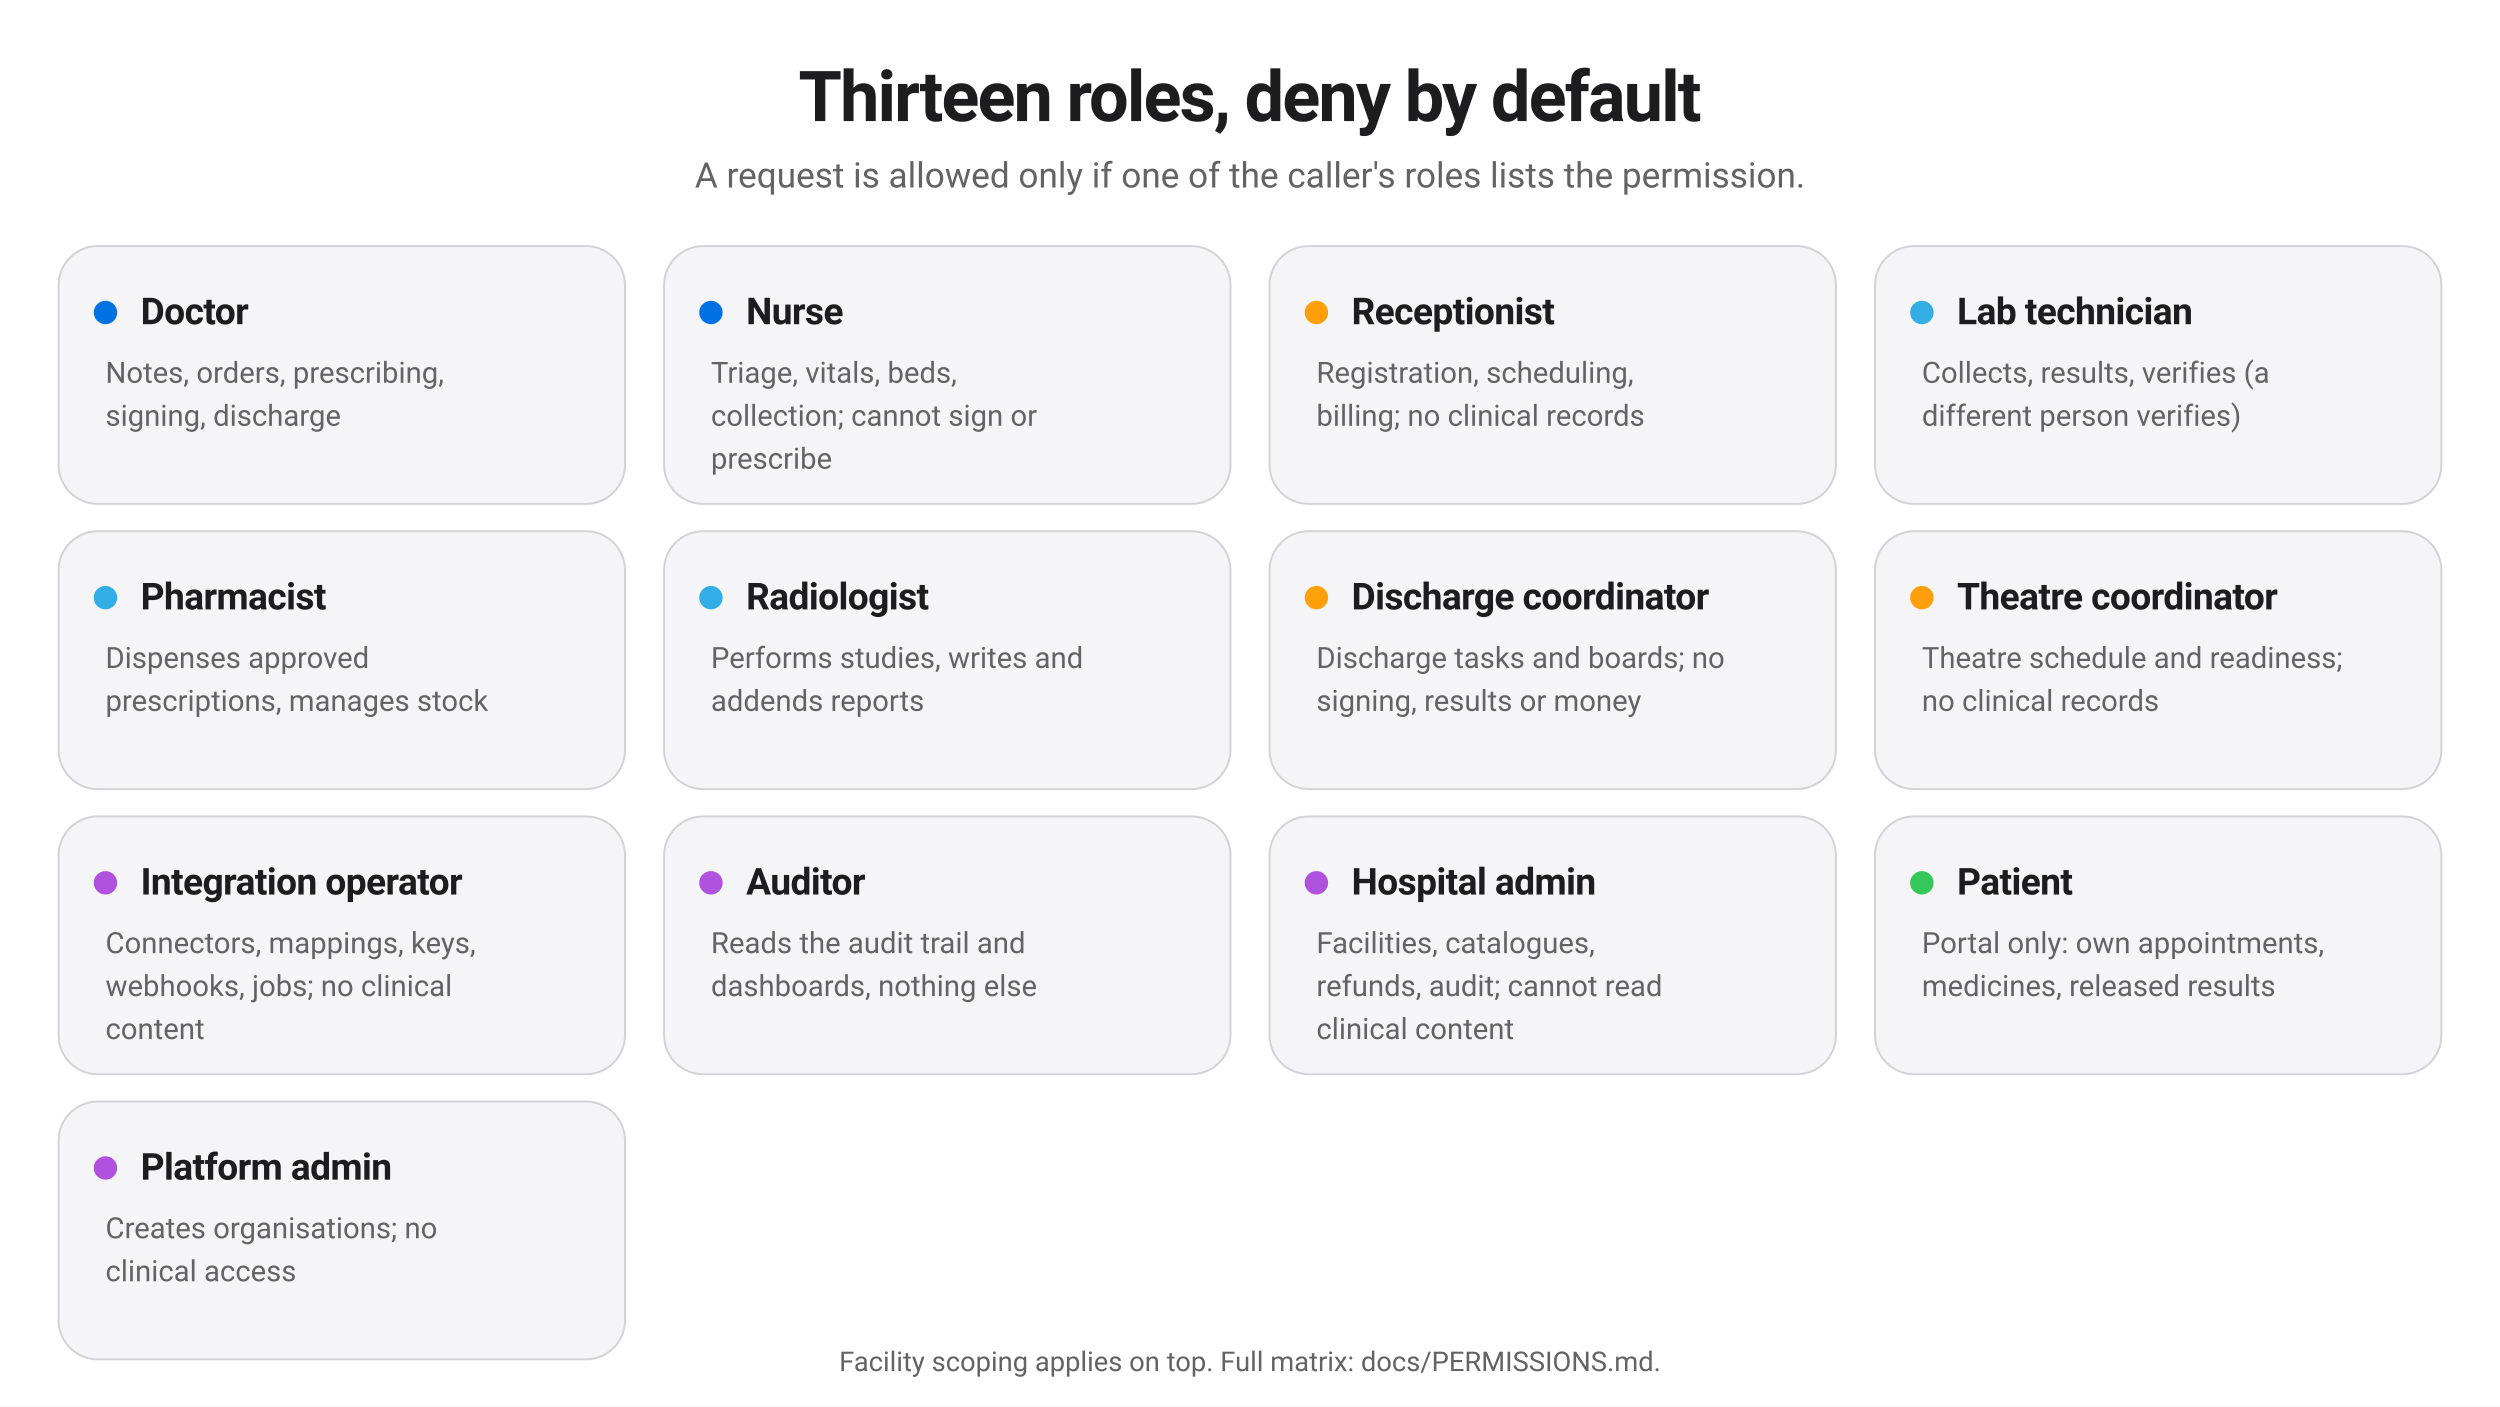
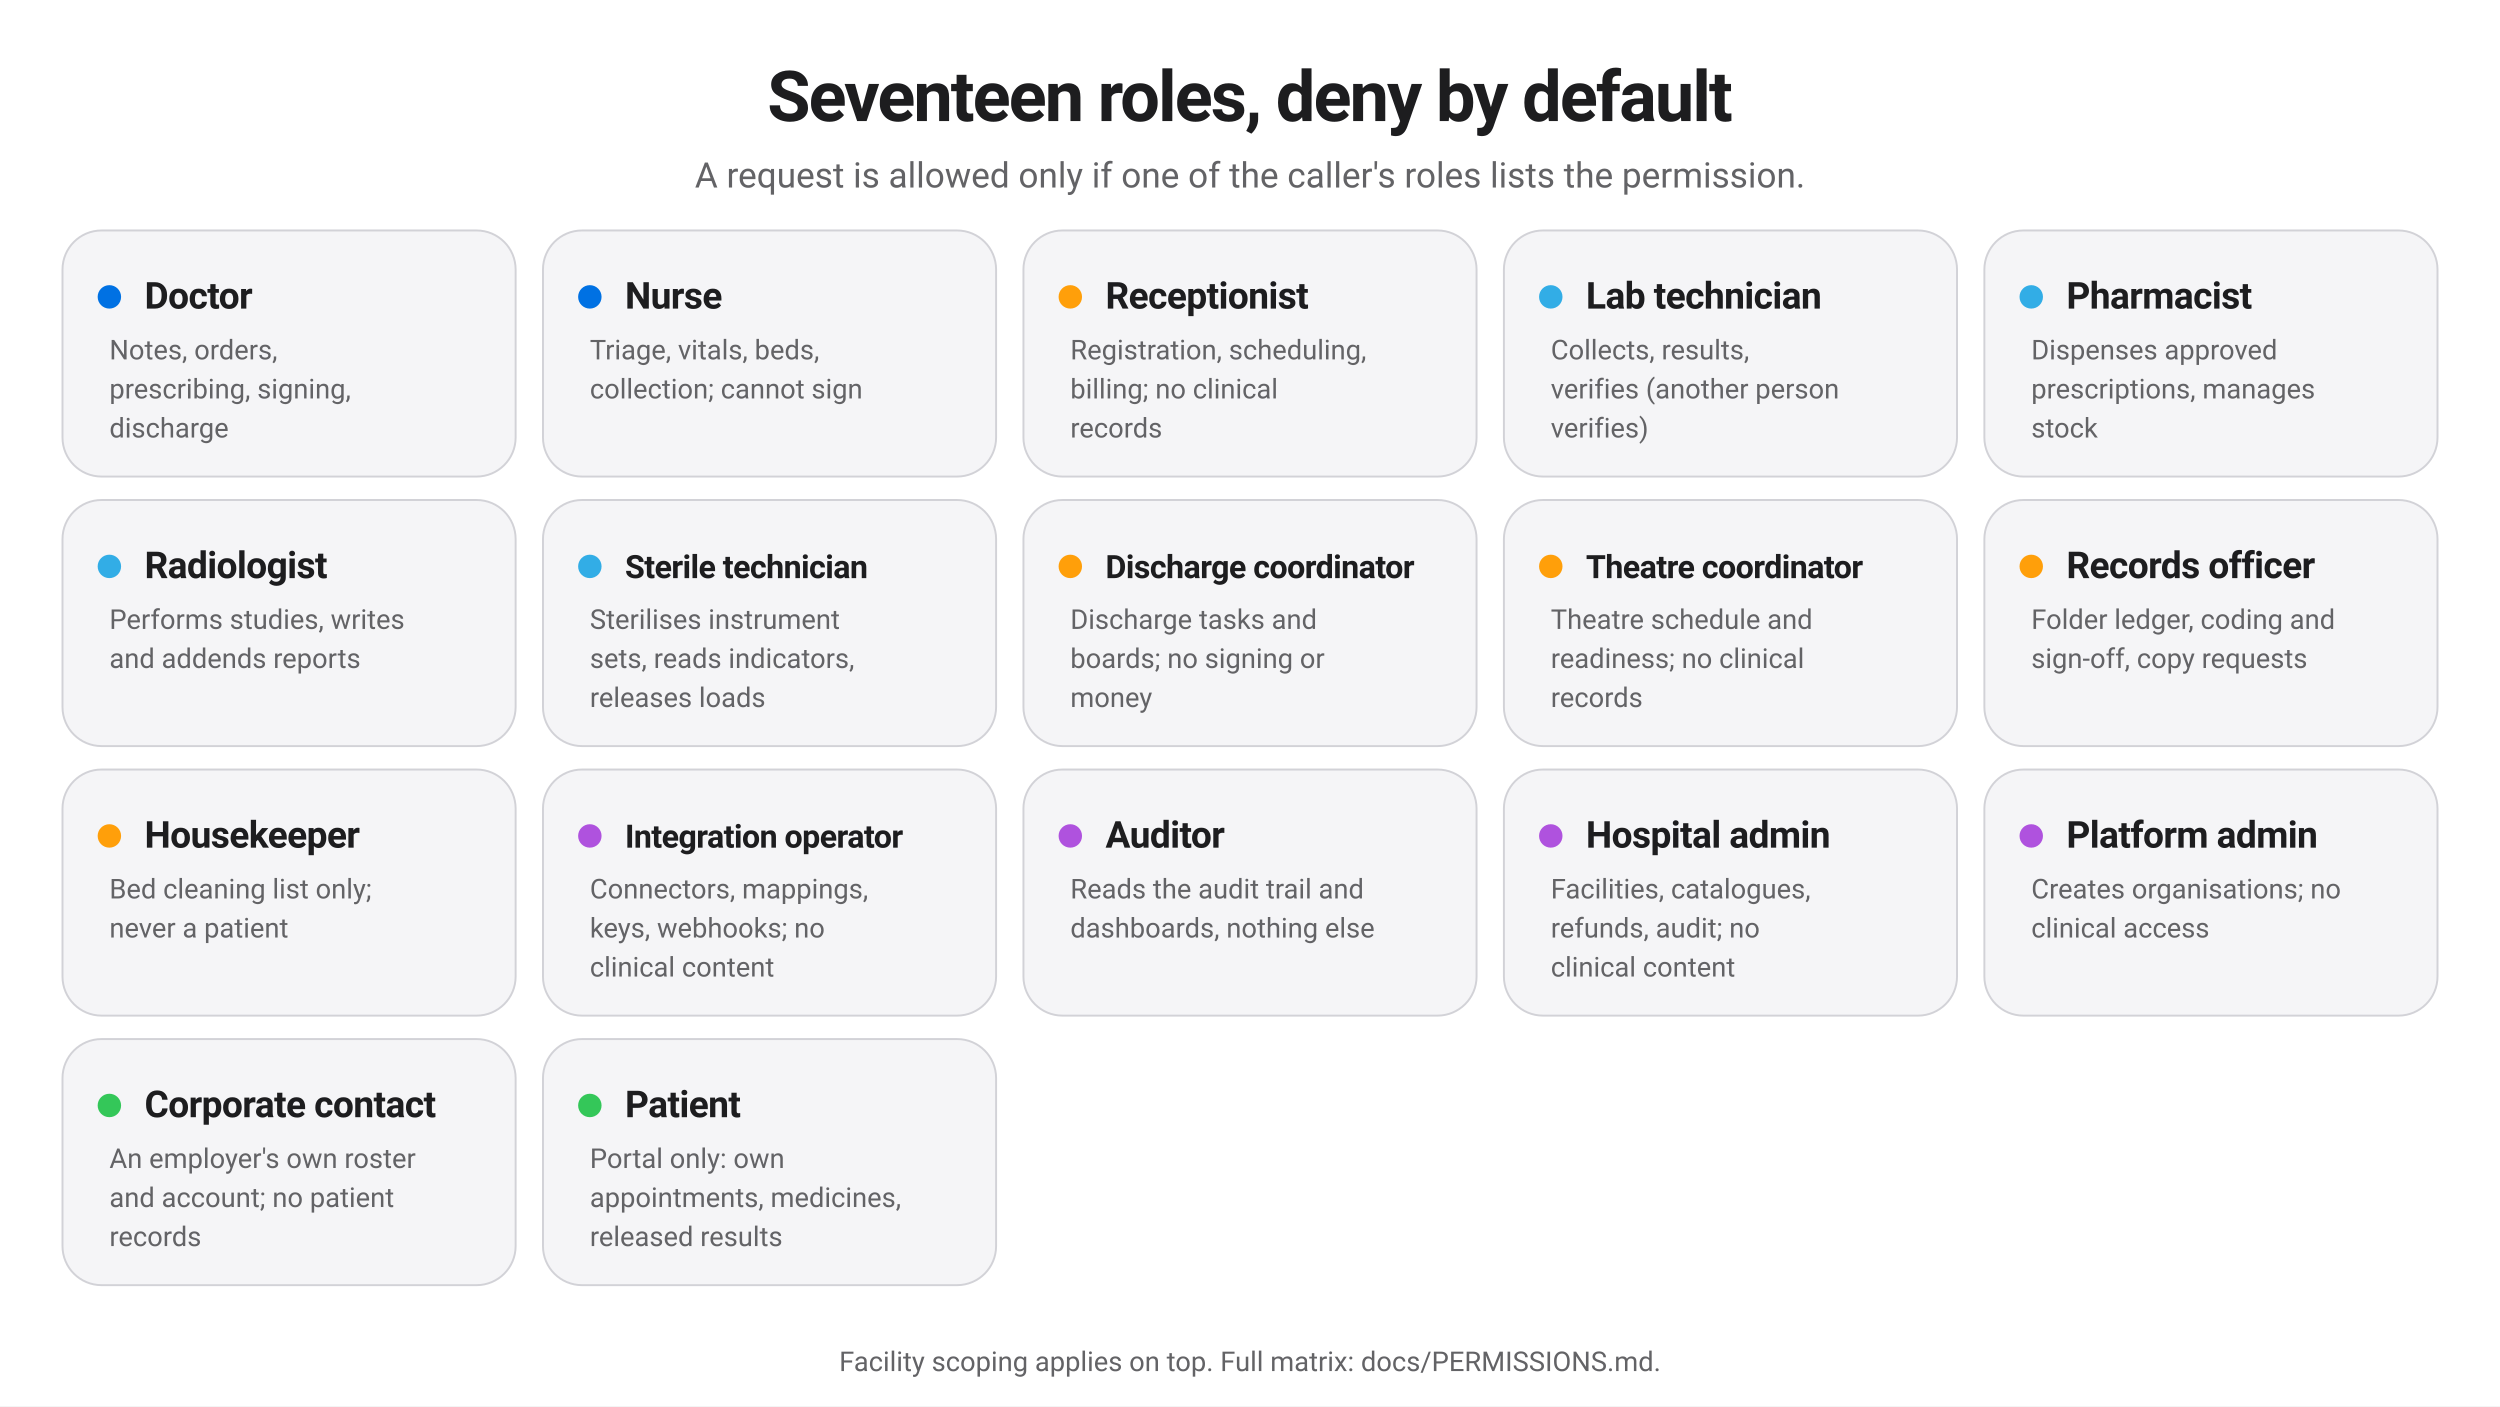
<svg xmlns="http://www.w3.org/2000/svg" viewBox="0 0 1280 720" width="1280" height="720" role="img" aria-labelledby="t d">
  <defs />
  <rect x="0" y="0" width="1280" height="720" rx="0" fill="#ffffff" />
-   <text x="640" y="62" font-family="-apple-system,BlinkMacSystemFont,'SF Pro Display','SF Pro Text','Segoe UI',Roboto,Helvetica,Arial,sans-serif" font-size="36" font-weight="700" fill="#1d1d1f" text-anchor="middle" letter-spacing="-1">Thirteen roles, deny by default</text>
+   <text x="640" y="62" font-family="-apple-system,BlinkMacSystemFont,'SF Pro Display','SF Pro Text','Segoe UI',Roboto,Helvetica,Arial,sans-serif" font-size="36" font-weight="700" fill="#1d1d1f" text-anchor="middle" letter-spacing="-1">Seventeen roles, deny by default</text>
  <text x="640" y="96" font-family="-apple-system,BlinkMacSystemFont,'SF Pro Display','SF Pro Text','Segoe UI',Roboto,Helvetica,Arial,sans-serif" font-size="18" font-weight="400" fill="#636366" text-anchor="middle">A request is allowed only if one of the caller's roles lists the permission.</text>
-   <rect x="30" y="126" width="290" height="132" rx="20" fill="#f5f5f7" stroke="#d2d2d7" stroke-width="1" />
-   <circle cx="54" cy="160" r="6" fill="#0071e3" />
-   <text x="72" y="166" font-family="-apple-system,BlinkMacSystemFont,'SF Pro Display','SF Pro Text','Segoe UI',Roboto,Helvetica,Arial,sans-serif" font-size="19" font-weight="700" fill="#1d1d1f" letter-spacing="-0.3">Doctor</text>
-   <text x="54" y="196" font-family="-apple-system,BlinkMacSystemFont,'SF Pro Display','SF Pro Text','Segoe UI',Roboto,Helvetica,Arial,sans-serif" font-size="15" font-weight="400" fill="#636366">Notes, orders, prescribing,</text>
-   <text x="54" y="218" font-family="-apple-system,BlinkMacSystemFont,'SF Pro Display','SF Pro Text','Segoe UI',Roboto,Helvetica,Arial,sans-serif" font-size="15" font-weight="400" fill="#636366">signing, discharge</text>
-   <rect x="340" y="126" width="290" height="132" rx="20" fill="#f5f5f7" stroke="#d2d2d7" stroke-width="1" />
-   <circle cx="364" cy="160" r="6" fill="#0071e3" />
-   <text x="382" y="166" font-family="-apple-system,BlinkMacSystemFont,'SF Pro Display','SF Pro Text','Segoe UI',Roboto,Helvetica,Arial,sans-serif" font-size="19" font-weight="700" fill="#1d1d1f" letter-spacing="-0.3">Nurse</text>
-   <text x="364" y="196" font-family="-apple-system,BlinkMacSystemFont,'SF Pro Display','SF Pro Text','Segoe UI',Roboto,Helvetica,Arial,sans-serif" font-size="15" font-weight="400" fill="#636366">Triage, vitals, beds,</text>
-   <text x="364" y="218" font-family="-apple-system,BlinkMacSystemFont,'SF Pro Display','SF Pro Text','Segoe UI',Roboto,Helvetica,Arial,sans-serif" font-size="15" font-weight="400" fill="#636366">collection; cannot sign or</text>
-   <text x="364" y="240" font-family="-apple-system,BlinkMacSystemFont,'SF Pro Display','SF Pro Text','Segoe UI',Roboto,Helvetica,Arial,sans-serif" font-size="15" font-weight="400" fill="#636366">prescribe</text>
-   <rect x="650" y="126" width="290" height="132" rx="20" fill="#f5f5f7" stroke="#d2d2d7" stroke-width="1" />
-   <circle cx="674" cy="160" r="6" fill="#ff9f0a" />
-   <text x="692" y="166" font-family="-apple-system,BlinkMacSystemFont,'SF Pro Display','SF Pro Text','Segoe UI',Roboto,Helvetica,Arial,sans-serif" font-size="19" font-weight="700" fill="#1d1d1f" letter-spacing="-0.3">Receptionist</text>
-   <text x="674" y="196" font-family="-apple-system,BlinkMacSystemFont,'SF Pro Display','SF Pro Text','Segoe UI',Roboto,Helvetica,Arial,sans-serif" font-size="15" font-weight="400" fill="#636366">Registration, scheduling,</text>
-   <text x="674" y="218" font-family="-apple-system,BlinkMacSystemFont,'SF Pro Display','SF Pro Text','Segoe UI',Roboto,Helvetica,Arial,sans-serif" font-size="15" font-weight="400" fill="#636366">billing; no clinical records</text>
-   <rect x="960" y="126" width="290" height="132" rx="20" fill="#f5f5f7" stroke="#d2d2d7" stroke-width="1" />
-   <circle cx="984" cy="160" r="6" fill="#32ade6" />
-   <text x="1002" y="166" font-family="-apple-system,BlinkMacSystemFont,'SF Pro Display','SF Pro Text','Segoe UI',Roboto,Helvetica,Arial,sans-serif" font-size="19" font-weight="700" fill="#1d1d1f" letter-spacing="-0.3">Lab technician</text>
-   <text x="984" y="196" font-family="-apple-system,BlinkMacSystemFont,'SF Pro Display','SF Pro Text','Segoe UI',Roboto,Helvetica,Arial,sans-serif" font-size="15" font-weight="400" fill="#636366">Collects, results, verifies (a</text>
-   <text x="984" y="218" font-family="-apple-system,BlinkMacSystemFont,'SF Pro Display','SF Pro Text','Segoe UI',Roboto,Helvetica,Arial,sans-serif" font-size="15" font-weight="400" fill="#636366">different person verifies)</text>
-   <rect x="30" y="272" width="290" height="132" rx="20" fill="#f5f5f7" stroke="#d2d2d7" stroke-width="1" />
-   <circle cx="54" cy="306" r="6" fill="#32ade6" />
-   <text x="72" y="312" font-family="-apple-system,BlinkMacSystemFont,'SF Pro Display','SF Pro Text','Segoe UI',Roboto,Helvetica,Arial,sans-serif" font-size="19" font-weight="700" fill="#1d1d1f" letter-spacing="-0.3">Pharmacist</text>
-   <text x="54" y="342" font-family="-apple-system,BlinkMacSystemFont,'SF Pro Display','SF Pro Text','Segoe UI',Roboto,Helvetica,Arial,sans-serif" font-size="15" font-weight="400" fill="#636366">Dispenses approved</text>
-   <text x="54" y="364" font-family="-apple-system,BlinkMacSystemFont,'SF Pro Display','SF Pro Text','Segoe UI',Roboto,Helvetica,Arial,sans-serif" font-size="15" font-weight="400" fill="#636366">prescriptions, manages stock</text>
-   <rect x="340" y="272" width="290" height="132" rx="20" fill="#f5f5f7" stroke="#d2d2d7" stroke-width="1" />
-   <circle cx="364" cy="306" r="6" fill="#32ade6" />
-   <text x="382" y="312" font-family="-apple-system,BlinkMacSystemFont,'SF Pro Display','SF Pro Text','Segoe UI',Roboto,Helvetica,Arial,sans-serif" font-size="19" font-weight="700" fill="#1d1d1f" letter-spacing="-0.3">Radiologist</text>
-   <text x="364" y="342" font-family="-apple-system,BlinkMacSystemFont,'SF Pro Display','SF Pro Text','Segoe UI',Roboto,Helvetica,Arial,sans-serif" font-size="15" font-weight="400" fill="#636366">Performs studies, writes and</text>
-   <text x="364" y="364" font-family="-apple-system,BlinkMacSystemFont,'SF Pro Display','SF Pro Text','Segoe UI',Roboto,Helvetica,Arial,sans-serif" font-size="15" font-weight="400" fill="#636366">addends reports</text>
-   <rect x="650" y="272" width="290" height="132" rx="20" fill="#f5f5f7" stroke="#d2d2d7" stroke-width="1" />
-   <circle cx="674" cy="306" r="6" fill="#ff9f0a" />
-   <text x="692" y="312" font-family="-apple-system,BlinkMacSystemFont,'SF Pro Display','SF Pro Text','Segoe UI',Roboto,Helvetica,Arial,sans-serif" font-size="19" font-weight="700" fill="#1d1d1f" letter-spacing="-0.3">Discharge coordinator</text>
-   <text x="674" y="342" font-family="-apple-system,BlinkMacSystemFont,'SF Pro Display','SF Pro Text','Segoe UI',Roboto,Helvetica,Arial,sans-serif" font-size="15" font-weight="400" fill="#636366">Discharge tasks and boards; no</text>
-   <text x="674" y="364" font-family="-apple-system,BlinkMacSystemFont,'SF Pro Display','SF Pro Text','Segoe UI',Roboto,Helvetica,Arial,sans-serif" font-size="15" font-weight="400" fill="#636366">signing, results or money</text>
-   <rect x="960" y="272" width="290" height="132" rx="20" fill="#f5f5f7" stroke="#d2d2d7" stroke-width="1" />
-   <circle cx="984" cy="306" r="6" fill="#ff9f0a" />
-   <text x="1002" y="312" font-family="-apple-system,BlinkMacSystemFont,'SF Pro Display','SF Pro Text','Segoe UI',Roboto,Helvetica,Arial,sans-serif" font-size="19" font-weight="700" fill="#1d1d1f" letter-spacing="-0.3">Theatre coordinator</text>
-   <text x="984" y="342" font-family="-apple-system,BlinkMacSystemFont,'SF Pro Display','SF Pro Text','Segoe UI',Roboto,Helvetica,Arial,sans-serif" font-size="15" font-weight="400" fill="#636366">Theatre schedule and readiness;</text>
-   <text x="984" y="364" font-family="-apple-system,BlinkMacSystemFont,'SF Pro Display','SF Pro Text','Segoe UI',Roboto,Helvetica,Arial,sans-serif" font-size="15" font-weight="400" fill="#636366">no clinical records</text>
-   <rect x="30" y="418" width="290" height="132" rx="20" fill="#f5f5f7" stroke="#d2d2d7" stroke-width="1" />
-   <circle cx="54" cy="452" r="6" fill="#af52de" />
-   <text x="72" y="458" font-family="-apple-system,BlinkMacSystemFont,'SF Pro Display','SF Pro Text','Segoe UI',Roboto,Helvetica,Arial,sans-serif" font-size="19" font-weight="700" fill="#1d1d1f" letter-spacing="-0.3">Integration operator</text>
-   <text x="54" y="488" font-family="-apple-system,BlinkMacSystemFont,'SF Pro Display','SF Pro Text','Segoe UI',Roboto,Helvetica,Arial,sans-serif" font-size="15" font-weight="400" fill="#636366">Connectors, mappings, keys,</text>
-   <text x="54" y="510" font-family="-apple-system,BlinkMacSystemFont,'SF Pro Display','SF Pro Text','Segoe UI',Roboto,Helvetica,Arial,sans-serif" font-size="15" font-weight="400" fill="#636366">webhooks, jobs; no clinical</text>
-   <text x="54" y="532" font-family="-apple-system,BlinkMacSystemFont,'SF Pro Display','SF Pro Text','Segoe UI',Roboto,Helvetica,Arial,sans-serif" font-size="15" font-weight="400" fill="#636366">content</text>
-   <rect x="340" y="418" width="290" height="132" rx="20" fill="#f5f5f7" stroke="#d2d2d7" stroke-width="1" />
-   <circle cx="364" cy="452" r="6" fill="#af52de" />
-   <text x="382" y="458" font-family="-apple-system,BlinkMacSystemFont,'SF Pro Display','SF Pro Text','Segoe UI',Roboto,Helvetica,Arial,sans-serif" font-size="19" font-weight="700" fill="#1d1d1f" letter-spacing="-0.3">Auditor</text>
-   <text x="364" y="488" font-family="-apple-system,BlinkMacSystemFont,'SF Pro Display','SF Pro Text','Segoe UI',Roboto,Helvetica,Arial,sans-serif" font-size="15" font-weight="400" fill="#636366">Reads the audit trail and</text>
-   <text x="364" y="510" font-family="-apple-system,BlinkMacSystemFont,'SF Pro Display','SF Pro Text','Segoe UI',Roboto,Helvetica,Arial,sans-serif" font-size="15" font-weight="400" fill="#636366">dashboards, nothing else</text>
-   <rect x="650" y="418" width="290" height="132" rx="20" fill="#f5f5f7" stroke="#d2d2d7" stroke-width="1" />
-   <circle cx="674" cy="452" r="6" fill="#af52de" />
-   <text x="692" y="458" font-family="-apple-system,BlinkMacSystemFont,'SF Pro Display','SF Pro Text','Segoe UI',Roboto,Helvetica,Arial,sans-serif" font-size="19" font-weight="700" fill="#1d1d1f" letter-spacing="-0.3">Hospital admin</text>
-   <text x="674" y="488" font-family="-apple-system,BlinkMacSystemFont,'SF Pro Display','SF Pro Text','Segoe UI',Roboto,Helvetica,Arial,sans-serif" font-size="15" font-weight="400" fill="#636366">Facilities, catalogues,</text>
-   <text x="674" y="510" font-family="-apple-system,BlinkMacSystemFont,'SF Pro Display','SF Pro Text','Segoe UI',Roboto,Helvetica,Arial,sans-serif" font-size="15" font-weight="400" fill="#636366">refunds, audit; cannot read</text>
-   <text x="674" y="532" font-family="-apple-system,BlinkMacSystemFont,'SF Pro Display','SF Pro Text','Segoe UI',Roboto,Helvetica,Arial,sans-serif" font-size="15" font-weight="400" fill="#636366">clinical content</text>
-   <rect x="960" y="418" width="290" height="132" rx="20" fill="#f5f5f7" stroke="#d2d2d7" stroke-width="1" />
-   <circle cx="984" cy="452" r="6" fill="#34c759" />
-   <text x="1002" y="458" font-family="-apple-system,BlinkMacSystemFont,'SF Pro Display','SF Pro Text','Segoe UI',Roboto,Helvetica,Arial,sans-serif" font-size="19" font-weight="700" fill="#1d1d1f" letter-spacing="-0.3">Patient</text>
-   <text x="984" y="488" font-family="-apple-system,BlinkMacSystemFont,'SF Pro Display','SF Pro Text','Segoe UI',Roboto,Helvetica,Arial,sans-serif" font-size="15" font-weight="400" fill="#636366">Portal only: own appointments,</text>
-   <text x="984" y="510" font-family="-apple-system,BlinkMacSystemFont,'SF Pro Display','SF Pro Text','Segoe UI',Roboto,Helvetica,Arial,sans-serif" font-size="15" font-weight="400" fill="#636366">medicines, released results</text>
-   <rect x="30" y="564" width="290" height="132" rx="20" fill="#f5f5f7" stroke="#d2d2d7" stroke-width="1" />
-   <circle cx="54" cy="598" r="6" fill="#af52de" />
-   <text x="72" y="604" font-family="-apple-system,BlinkMacSystemFont,'SF Pro Display','SF Pro Text','Segoe UI',Roboto,Helvetica,Arial,sans-serif" font-size="19" font-weight="700" fill="#1d1d1f" letter-spacing="-0.3">Platform admin</text>
-   <text x="54" y="634" font-family="-apple-system,BlinkMacSystemFont,'SF Pro Display','SF Pro Text','Segoe UI',Roboto,Helvetica,Arial,sans-serif" font-size="15" font-weight="400" fill="#636366">Creates organisations; no</text>
-   <text x="54" y="656" font-family="-apple-system,BlinkMacSystemFont,'SF Pro Display','SF Pro Text','Segoe UI',Roboto,Helvetica,Arial,sans-serif" font-size="15" font-weight="400" fill="#636366">clinical access</text>
+   <rect x="32" y="118" width="232" height="126" rx="20" fill="#f5f5f7" stroke="#d2d2d7" stroke-width="1" />
+   <circle cx="56" cy="152" r="6" fill="#0071e3" />
+   <text x="74" y="158" font-family="-apple-system,BlinkMacSystemFont,'SF Pro Display','SF Pro Text','Segoe UI',Roboto,Helvetica,Arial,sans-serif" font-size="19" font-weight="700" fill="#1d1d1f" letter-spacing="-0.3">Doctor</text>
+   <text x="56" y="184" font-family="-apple-system,BlinkMacSystemFont,'SF Pro Display','SF Pro Text','Segoe UI',Roboto,Helvetica,Arial,sans-serif" font-size="14" font-weight="400" fill="#636366">Notes, orders,</text>
+   <text x="56" y="204" font-family="-apple-system,BlinkMacSystemFont,'SF Pro Display','SF Pro Text','Segoe UI',Roboto,Helvetica,Arial,sans-serif" font-size="14" font-weight="400" fill="#636366">prescribing, signing,</text>
+   <text x="56" y="224" font-family="-apple-system,BlinkMacSystemFont,'SF Pro Display','SF Pro Text','Segoe UI',Roboto,Helvetica,Arial,sans-serif" font-size="14" font-weight="400" fill="#636366">discharge</text>
+   <rect x="278" y="118" width="232" height="126" rx="20" fill="#f5f5f7" stroke="#d2d2d7" stroke-width="1" />
+   <circle cx="302" cy="152" r="6" fill="#0071e3" />
+   <text x="320" y="158" font-family="-apple-system,BlinkMacSystemFont,'SF Pro Display','SF Pro Text','Segoe UI',Roboto,Helvetica,Arial,sans-serif" font-size="19" font-weight="700" fill="#1d1d1f" letter-spacing="-0.3">Nurse</text>
+   <text x="302" y="184" font-family="-apple-system,BlinkMacSystemFont,'SF Pro Display','SF Pro Text','Segoe UI',Roboto,Helvetica,Arial,sans-serif" font-size="14" font-weight="400" fill="#636366">Triage, vitals, beds,</text>
+   <text x="302" y="204" font-family="-apple-system,BlinkMacSystemFont,'SF Pro Display','SF Pro Text','Segoe UI',Roboto,Helvetica,Arial,sans-serif" font-size="14" font-weight="400" fill="#636366">collection; cannot sign</text>
+   <rect x="524" y="118" width="232" height="126" rx="20" fill="#f5f5f7" stroke="#d2d2d7" stroke-width="1" />
+   <circle cx="548" cy="152" r="6" fill="#ff9f0a" />
+   <text x="566" y="158" font-family="-apple-system,BlinkMacSystemFont,'SF Pro Display','SF Pro Text','Segoe UI',Roboto,Helvetica,Arial,sans-serif" font-size="19" font-weight="700" fill="#1d1d1f" letter-spacing="-0.3">Receptionist</text>
+   <text x="548" y="184" font-family="-apple-system,BlinkMacSystemFont,'SF Pro Display','SF Pro Text','Segoe UI',Roboto,Helvetica,Arial,sans-serif" font-size="14" font-weight="400" fill="#636366">Registration, scheduling,</text>
+   <text x="548" y="204" font-family="-apple-system,BlinkMacSystemFont,'SF Pro Display','SF Pro Text','Segoe UI',Roboto,Helvetica,Arial,sans-serif" font-size="14" font-weight="400" fill="#636366">billing; no clinical</text>
+   <text x="548" y="224" font-family="-apple-system,BlinkMacSystemFont,'SF Pro Display','SF Pro Text','Segoe UI',Roboto,Helvetica,Arial,sans-serif" font-size="14" font-weight="400" fill="#636366">records</text>
+   <rect x="770" y="118" width="232" height="126" rx="20" fill="#f5f5f7" stroke="#d2d2d7" stroke-width="1" />
+   <circle cx="794" cy="152" r="6" fill="#32ade6" />
+   <text x="812" y="158" font-family="-apple-system,BlinkMacSystemFont,'SF Pro Display','SF Pro Text','Segoe UI',Roboto,Helvetica,Arial,sans-serif" font-size="19" font-weight="700" fill="#1d1d1f" letter-spacing="-0.3">Lab technician</text>
+   <text x="794" y="184" font-family="-apple-system,BlinkMacSystemFont,'SF Pro Display','SF Pro Text','Segoe UI',Roboto,Helvetica,Arial,sans-serif" font-size="14" font-weight="400" fill="#636366">Collects, results,</text>
+   <text x="794" y="204" font-family="-apple-system,BlinkMacSystemFont,'SF Pro Display','SF Pro Text','Segoe UI',Roboto,Helvetica,Arial,sans-serif" font-size="14" font-weight="400" fill="#636366">verifies (another person</text>
+   <text x="794" y="224" font-family="-apple-system,BlinkMacSystemFont,'SF Pro Display','SF Pro Text','Segoe UI',Roboto,Helvetica,Arial,sans-serif" font-size="14" font-weight="400" fill="#636366">verifies)</text>
+   <rect x="1016" y="118" width="232" height="126" rx="20" fill="#f5f5f7" stroke="#d2d2d7" stroke-width="1" />
+   <circle cx="1040" cy="152" r="6" fill="#32ade6" />
+   <text x="1058" y="158" font-family="-apple-system,BlinkMacSystemFont,'SF Pro Display','SF Pro Text','Segoe UI',Roboto,Helvetica,Arial,sans-serif" font-size="19" font-weight="700" fill="#1d1d1f" letter-spacing="-0.3">Pharmacist</text>
+   <text x="1040" y="184" font-family="-apple-system,BlinkMacSystemFont,'SF Pro Display','SF Pro Text','Segoe UI',Roboto,Helvetica,Arial,sans-serif" font-size="14" font-weight="400" fill="#636366">Dispenses approved</text>
+   <text x="1040" y="204" font-family="-apple-system,BlinkMacSystemFont,'SF Pro Display','SF Pro Text','Segoe UI',Roboto,Helvetica,Arial,sans-serif" font-size="14" font-weight="400" fill="#636366">prescriptions, manages</text>
+   <text x="1040" y="224" font-family="-apple-system,BlinkMacSystemFont,'SF Pro Display','SF Pro Text','Segoe UI',Roboto,Helvetica,Arial,sans-serif" font-size="14" font-weight="400" fill="#636366">stock</text>
+   <rect x="32" y="256" width="232" height="126" rx="20" fill="#f5f5f7" stroke="#d2d2d7" stroke-width="1" />
+   <circle cx="56" cy="290" r="6" fill="#32ade6" />
+   <text x="74" y="296" font-family="-apple-system,BlinkMacSystemFont,'SF Pro Display','SF Pro Text','Segoe UI',Roboto,Helvetica,Arial,sans-serif" font-size="19" font-weight="700" fill="#1d1d1f" letter-spacing="-0.3">Radiologist</text>
+   <text x="56" y="322" font-family="-apple-system,BlinkMacSystemFont,'SF Pro Display','SF Pro Text','Segoe UI',Roboto,Helvetica,Arial,sans-serif" font-size="14" font-weight="400" fill="#636366">Performs studies, writes</text>
+   <text x="56" y="342" font-family="-apple-system,BlinkMacSystemFont,'SF Pro Display','SF Pro Text','Segoe UI',Roboto,Helvetica,Arial,sans-serif" font-size="14" font-weight="400" fill="#636366">and addends reports</text>
+   <rect x="278" y="256" width="232" height="126" rx="20" fill="#f5f5f7" stroke="#d2d2d7" stroke-width="1" />
+   <circle cx="302" cy="290" r="6" fill="#32ade6" />
+   <text x="320" y="296" font-family="-apple-system,BlinkMacSystemFont,'SF Pro Display','SF Pro Text','Segoe UI',Roboto,Helvetica,Arial,sans-serif" font-size="16.5" font-weight="700" fill="#1d1d1f" letter-spacing="-0.3">Sterile technician</text>
+   <text x="302" y="322" font-family="-apple-system,BlinkMacSystemFont,'SF Pro Display','SF Pro Text','Segoe UI',Roboto,Helvetica,Arial,sans-serif" font-size="14" font-weight="400" fill="#636366">Sterilises instrument</text>
+   <text x="302" y="342" font-family="-apple-system,BlinkMacSystemFont,'SF Pro Display','SF Pro Text','Segoe UI',Roboto,Helvetica,Arial,sans-serif" font-size="14" font-weight="400" fill="#636366">sets, reads indicators,</text>
+   <text x="302" y="362" font-family="-apple-system,BlinkMacSystemFont,'SF Pro Display','SF Pro Text','Segoe UI',Roboto,Helvetica,Arial,sans-serif" font-size="14" font-weight="400" fill="#636366">releases loads</text>
+   <rect x="524" y="256" width="232" height="126" rx="20" fill="#f5f5f7" stroke="#d2d2d7" stroke-width="1" />
+   <circle cx="548" cy="290" r="6" fill="#ff9f0a" />
+   <text x="566" y="296" font-family="-apple-system,BlinkMacSystemFont,'SF Pro Display','SF Pro Text','Segoe UI',Roboto,Helvetica,Arial,sans-serif" font-size="16.5" font-weight="700" fill="#1d1d1f" letter-spacing="-0.3">Discharge coordinator</text>
+   <text x="548" y="322" font-family="-apple-system,BlinkMacSystemFont,'SF Pro Display','SF Pro Text','Segoe UI',Roboto,Helvetica,Arial,sans-serif" font-size="14" font-weight="400" fill="#636366">Discharge tasks and</text>
+   <text x="548" y="342" font-family="-apple-system,BlinkMacSystemFont,'SF Pro Display','SF Pro Text','Segoe UI',Roboto,Helvetica,Arial,sans-serif" font-size="14" font-weight="400" fill="#636366">boards; no signing or</text>
+   <text x="548" y="362" font-family="-apple-system,BlinkMacSystemFont,'SF Pro Display','SF Pro Text','Segoe UI',Roboto,Helvetica,Arial,sans-serif" font-size="14" font-weight="400" fill="#636366">money</text>
+   <rect x="770" y="256" width="232" height="126" rx="20" fill="#f5f5f7" stroke="#d2d2d7" stroke-width="1" />
+   <circle cx="794" cy="290" r="6" fill="#ff9f0a" />
+   <text x="812" y="296" font-family="-apple-system,BlinkMacSystemFont,'SF Pro Display','SF Pro Text','Segoe UI',Roboto,Helvetica,Arial,sans-serif" font-size="16.5" font-weight="700" fill="#1d1d1f" letter-spacing="-0.3">Theatre coordinator</text>
+   <text x="794" y="322" font-family="-apple-system,BlinkMacSystemFont,'SF Pro Display','SF Pro Text','Segoe UI',Roboto,Helvetica,Arial,sans-serif" font-size="14" font-weight="400" fill="#636366">Theatre schedule and</text>
+   <text x="794" y="342" font-family="-apple-system,BlinkMacSystemFont,'SF Pro Display','SF Pro Text','Segoe UI',Roboto,Helvetica,Arial,sans-serif" font-size="14" font-weight="400" fill="#636366">readiness; no clinical</text>
+   <text x="794" y="362" font-family="-apple-system,BlinkMacSystemFont,'SF Pro Display','SF Pro Text','Segoe UI',Roboto,Helvetica,Arial,sans-serif" font-size="14" font-weight="400" fill="#636366">records</text>
+   <rect x="1016" y="256" width="232" height="126" rx="20" fill="#f5f5f7" stroke="#d2d2d7" stroke-width="1" />
+   <circle cx="1040" cy="290" r="6" fill="#ff9f0a" />
+   <text x="1058" y="296" font-family="-apple-system,BlinkMacSystemFont,'SF Pro Display','SF Pro Text','Segoe UI',Roboto,Helvetica,Arial,sans-serif" font-size="19" font-weight="700" fill="#1d1d1f" letter-spacing="-0.3">Records officer</text>
+   <text x="1040" y="322" font-family="-apple-system,BlinkMacSystemFont,'SF Pro Display','SF Pro Text','Segoe UI',Roboto,Helvetica,Arial,sans-serif" font-size="14" font-weight="400" fill="#636366">Folder ledger, coding and</text>
+   <text x="1040" y="342" font-family="-apple-system,BlinkMacSystemFont,'SF Pro Display','SF Pro Text','Segoe UI',Roboto,Helvetica,Arial,sans-serif" font-size="14" font-weight="400" fill="#636366">sign-off, copy requests</text>
+   <rect x="32" y="394" width="232" height="126" rx="20" fill="#f5f5f7" stroke="#d2d2d7" stroke-width="1" />
+   <circle cx="56" cy="428" r="6" fill="#ff9f0a" />
+   <text x="74" y="434" font-family="-apple-system,BlinkMacSystemFont,'SF Pro Display','SF Pro Text','Segoe UI',Roboto,Helvetica,Arial,sans-serif" font-size="19" font-weight="700" fill="#1d1d1f" letter-spacing="-0.3">Housekeeper</text>
+   <text x="56" y="460" font-family="-apple-system,BlinkMacSystemFont,'SF Pro Display','SF Pro Text','Segoe UI',Roboto,Helvetica,Arial,sans-serif" font-size="14" font-weight="400" fill="#636366">Bed cleaning list only;</text>
+   <text x="56" y="480" font-family="-apple-system,BlinkMacSystemFont,'SF Pro Display','SF Pro Text','Segoe UI',Roboto,Helvetica,Arial,sans-serif" font-size="14" font-weight="400" fill="#636366">never a patient</text>
+   <rect x="278" y="394" width="232" height="126" rx="20" fill="#f5f5f7" stroke="#d2d2d7" stroke-width="1" />
+   <circle cx="302" cy="428" r="6" fill="#af52de" />
+   <text x="320" y="434" font-family="-apple-system,BlinkMacSystemFont,'SF Pro Display','SF Pro Text','Segoe UI',Roboto,Helvetica,Arial,sans-serif" font-size="16.5" font-weight="700" fill="#1d1d1f" letter-spacing="-0.3">Integration operator</text>
+   <text x="302" y="460" font-family="-apple-system,BlinkMacSystemFont,'SF Pro Display','SF Pro Text','Segoe UI',Roboto,Helvetica,Arial,sans-serif" font-size="14" font-weight="400" fill="#636366">Connectors, mappings,</text>
+   <text x="302" y="480" font-family="-apple-system,BlinkMacSystemFont,'SF Pro Display','SF Pro Text','Segoe UI',Roboto,Helvetica,Arial,sans-serif" font-size="14" font-weight="400" fill="#636366">keys, webhooks; no</text>
+   <text x="302" y="500" font-family="-apple-system,BlinkMacSystemFont,'SF Pro Display','SF Pro Text','Segoe UI',Roboto,Helvetica,Arial,sans-serif" font-size="14" font-weight="400" fill="#636366">clinical content</text>
+   <rect x="524" y="394" width="232" height="126" rx="20" fill="#f5f5f7" stroke="#d2d2d7" stroke-width="1" />
+   <circle cx="548" cy="428" r="6" fill="#af52de" />
+   <text x="566" y="434" font-family="-apple-system,BlinkMacSystemFont,'SF Pro Display','SF Pro Text','Segoe UI',Roboto,Helvetica,Arial,sans-serif" font-size="19" font-weight="700" fill="#1d1d1f" letter-spacing="-0.3">Auditor</text>
+   <text x="548" y="460" font-family="-apple-system,BlinkMacSystemFont,'SF Pro Display','SF Pro Text','Segoe UI',Roboto,Helvetica,Arial,sans-serif" font-size="14" font-weight="400" fill="#636366">Reads the audit trail and</text>
+   <text x="548" y="480" font-family="-apple-system,BlinkMacSystemFont,'SF Pro Display','SF Pro Text','Segoe UI',Roboto,Helvetica,Arial,sans-serif" font-size="14" font-weight="400" fill="#636366">dashboards, nothing else</text>
+   <rect x="770" y="394" width="232" height="126" rx="20" fill="#f5f5f7" stroke="#d2d2d7" stroke-width="1" />
+   <circle cx="794" cy="428" r="6" fill="#af52de" />
+   <text x="812" y="434" font-family="-apple-system,BlinkMacSystemFont,'SF Pro Display','SF Pro Text','Segoe UI',Roboto,Helvetica,Arial,sans-serif" font-size="19" font-weight="700" fill="#1d1d1f" letter-spacing="-0.3">Hospital admin</text>
+   <text x="794" y="460" font-family="-apple-system,BlinkMacSystemFont,'SF Pro Display','SF Pro Text','Segoe UI',Roboto,Helvetica,Arial,sans-serif" font-size="14" font-weight="400" fill="#636366">Facilities, catalogues,</text>
+   <text x="794" y="480" font-family="-apple-system,BlinkMacSystemFont,'SF Pro Display','SF Pro Text','Segoe UI',Roboto,Helvetica,Arial,sans-serif" font-size="14" font-weight="400" fill="#636366">refunds, audit; no</text>
+   <text x="794" y="500" font-family="-apple-system,BlinkMacSystemFont,'SF Pro Display','SF Pro Text','Segoe UI',Roboto,Helvetica,Arial,sans-serif" font-size="14" font-weight="400" fill="#636366">clinical content</text>
+   <rect x="1016" y="394" width="232" height="126" rx="20" fill="#f5f5f7" stroke="#d2d2d7" stroke-width="1" />
+   <circle cx="1040" cy="428" r="6" fill="#af52de" />
+   <text x="1058" y="434" font-family="-apple-system,BlinkMacSystemFont,'SF Pro Display','SF Pro Text','Segoe UI',Roboto,Helvetica,Arial,sans-serif" font-size="19" font-weight="700" fill="#1d1d1f" letter-spacing="-0.3">Platform admin</text>
+   <text x="1040" y="460" font-family="-apple-system,BlinkMacSystemFont,'SF Pro Display','SF Pro Text','Segoe UI',Roboto,Helvetica,Arial,sans-serif" font-size="14" font-weight="400" fill="#636366">Creates organisations; no</text>
+   <text x="1040" y="480" font-family="-apple-system,BlinkMacSystemFont,'SF Pro Display','SF Pro Text','Segoe UI',Roboto,Helvetica,Arial,sans-serif" font-size="14" font-weight="400" fill="#636366">clinical access</text>
+   <rect x="32" y="532" width="232" height="126" rx="20" fill="#f5f5f7" stroke="#d2d2d7" stroke-width="1" />
+   <circle cx="56" cy="566" r="6" fill="#34c759" />
+   <text x="74" y="572" font-family="-apple-system,BlinkMacSystemFont,'SF Pro Display','SF Pro Text','Segoe UI',Roboto,Helvetica,Arial,sans-serif" font-size="19" font-weight="700" fill="#1d1d1f" letter-spacing="-0.3">Corporate contact</text>
+   <text x="56" y="598" font-family="-apple-system,BlinkMacSystemFont,'SF Pro Display','SF Pro Text','Segoe UI',Roboto,Helvetica,Arial,sans-serif" font-size="14" font-weight="400" fill="#636366">An employer's own roster</text>
+   <text x="56" y="618" font-family="-apple-system,BlinkMacSystemFont,'SF Pro Display','SF Pro Text','Segoe UI',Roboto,Helvetica,Arial,sans-serif" font-size="14" font-weight="400" fill="#636366">and account; no patient</text>
+   <text x="56" y="638" font-family="-apple-system,BlinkMacSystemFont,'SF Pro Display','SF Pro Text','Segoe UI',Roboto,Helvetica,Arial,sans-serif" font-size="14" font-weight="400" fill="#636366">records</text>
+   <rect x="278" y="532" width="232" height="126" rx="20" fill="#f5f5f7" stroke="#d2d2d7" stroke-width="1" />
+   <circle cx="302" cy="566" r="6" fill="#34c759" />
+   <text x="320" y="572" font-family="-apple-system,BlinkMacSystemFont,'SF Pro Display','SF Pro Text','Segoe UI',Roboto,Helvetica,Arial,sans-serif" font-size="19" font-weight="700" fill="#1d1d1f" letter-spacing="-0.3">Patient</text>
+   <text x="302" y="598" font-family="-apple-system,BlinkMacSystemFont,'SF Pro Display','SF Pro Text','Segoe UI',Roboto,Helvetica,Arial,sans-serif" font-size="14" font-weight="400" fill="#636366">Portal only: own</text>
+   <text x="302" y="618" font-family="-apple-system,BlinkMacSystemFont,'SF Pro Display','SF Pro Text','Segoe UI',Roboto,Helvetica,Arial,sans-serif" font-size="14" font-weight="400" fill="#636366">appointments, medicines,</text>
+   <text x="302" y="638" font-family="-apple-system,BlinkMacSystemFont,'SF Pro Display','SF Pro Text','Segoe UI',Roboto,Helvetica,Arial,sans-serif" font-size="14" font-weight="400" fill="#636366">released results</text>
  <text x="640" y="702" font-family="-apple-system,BlinkMacSystemFont,'SF Pro Display','SF Pro Text','Segoe UI',Roboto,Helvetica,Arial,sans-serif" font-size="14" font-weight="400" fill="#636366" text-anchor="middle">Facility scoping applies on top. Full matrix: docs/PERMISSIONS.md.</text>
</svg>
